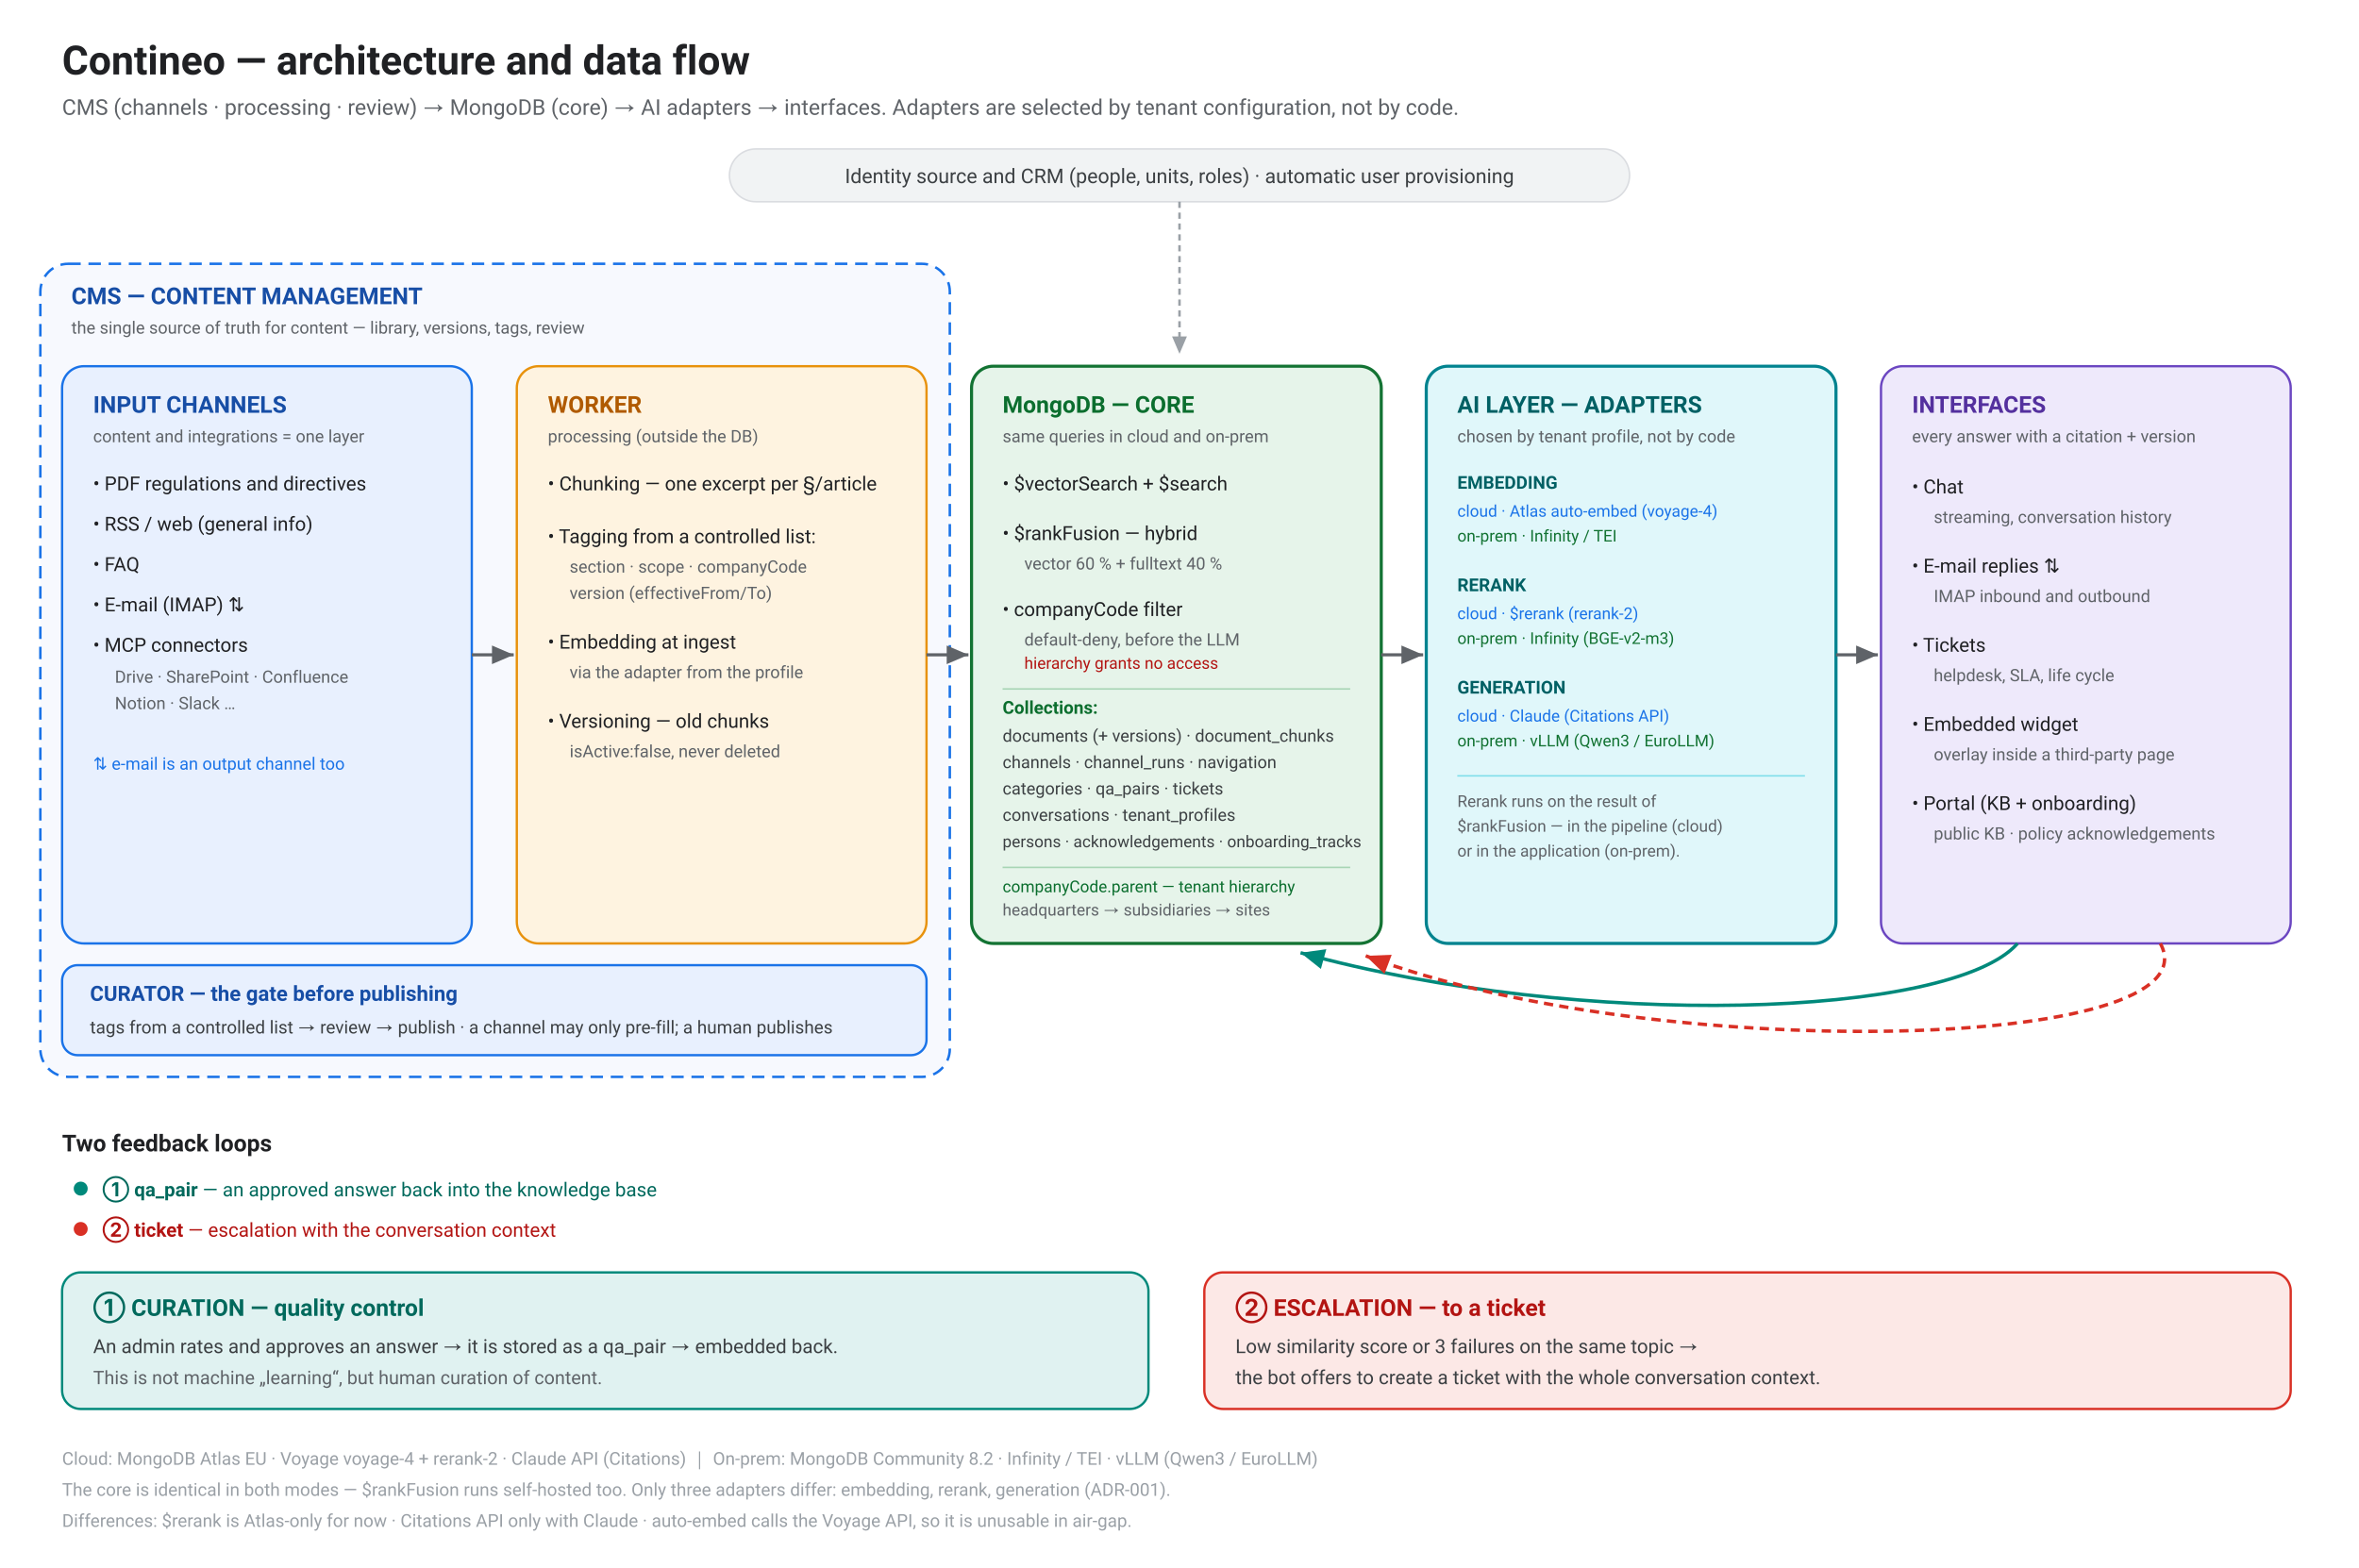
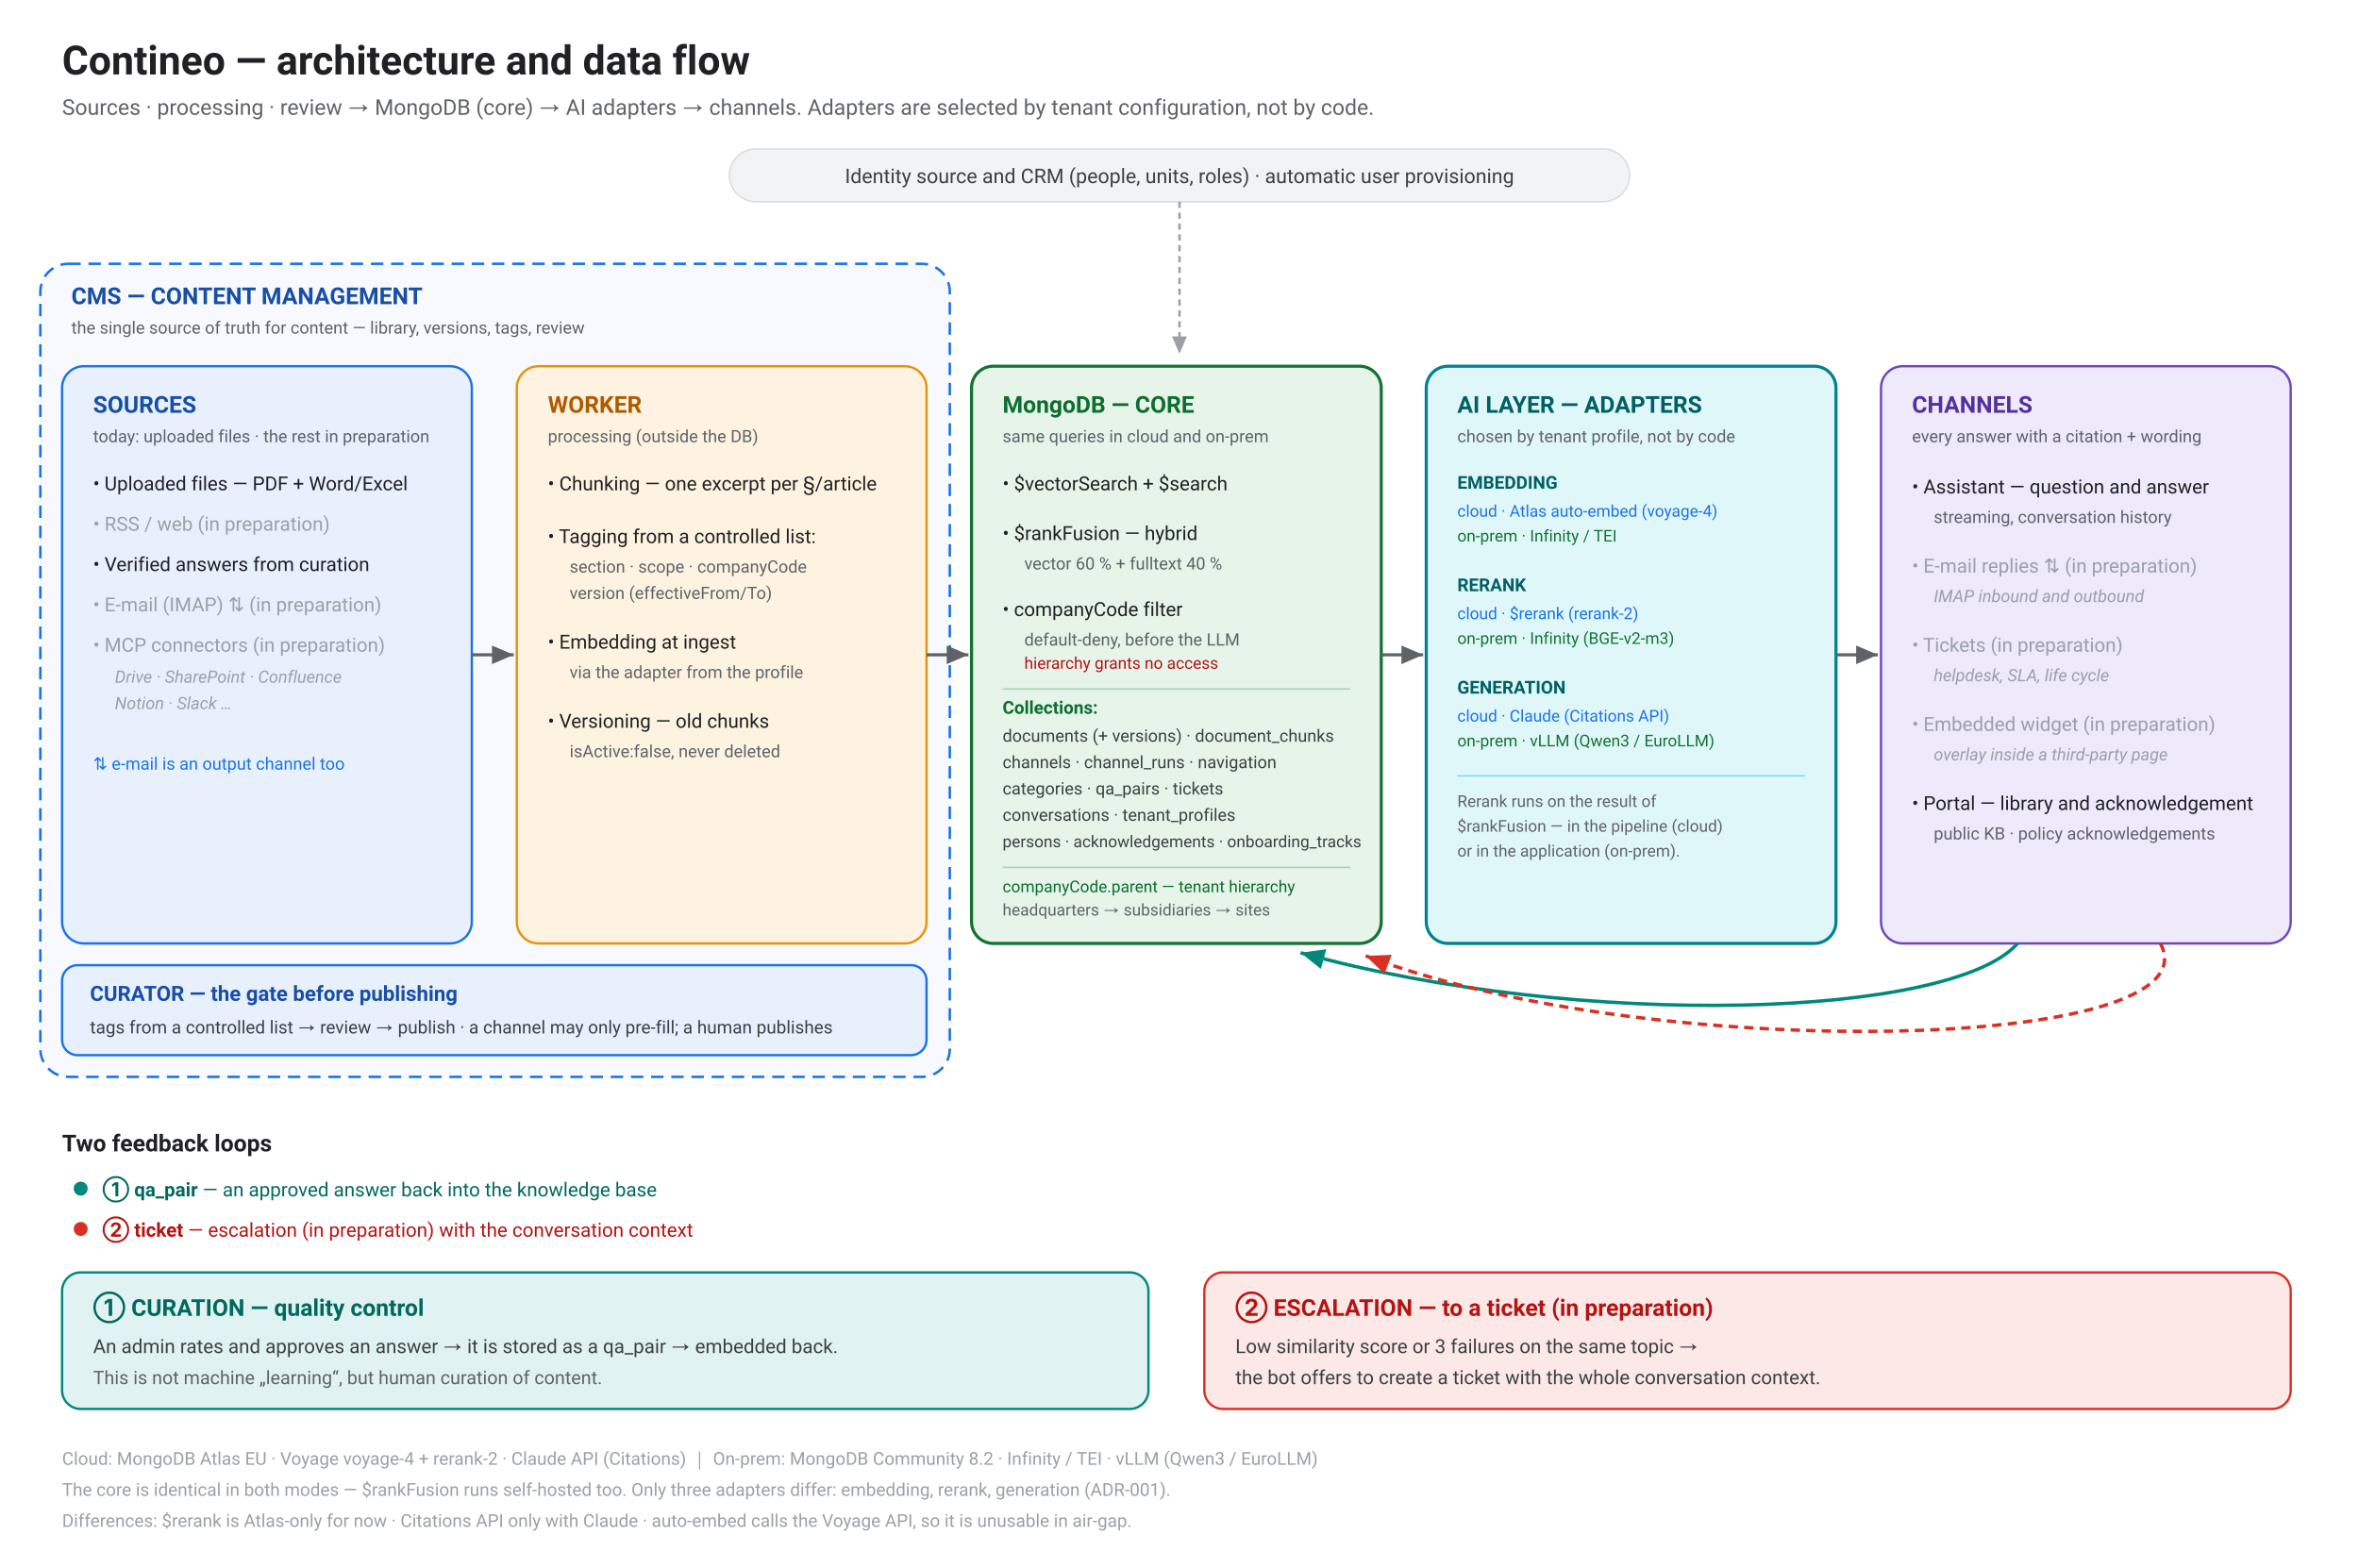
<svg xmlns="http://www.w3.org/2000/svg" viewBox="0 0 1520 1010" font-family="-apple-system, Segoe UI, Roboto, Helvetica, Arial, sans-serif">
  <defs>
    <marker id="arrow" markerWidth="10" markerHeight="10" refX="7" refY="3" orient="auto" markerUnits="strokeWidth">
      <path d="M0,0 L7,3 L0,6 Z" fill="#5f6368" />
    </marker>
    <marker id="arrowTeal" markerWidth="10" markerHeight="10" refX="7" refY="3" orient="auto" markerUnits="strokeWidth">
      <path d="M0,0 L7,3 L0,6 Z" fill="#00897B" />
    </marker>
    <marker id="arrowRed" markerWidth="10" markerHeight="10" refX="7" refY="3" orient="auto" markerUnits="strokeWidth">
      <path d="M0,0 L7,3 L0,6 Z" fill="#D93025" />
    </marker>
    <marker id="arrowGray" markerWidth="10" markerHeight="10" refX="7" refY="3" orient="auto" markerUnits="strokeWidth">
      <path d="M0,0 L7,3 L0,6 Z" fill="#9aa0a6" />
    </marker>
  </defs>
  <text x="40" y="48" font-size="26" font-weight="700" fill="#202124">Contineo — architecture and data flow</text>
-   <text x="40" y="74" font-size="14" fill="#5f6368">CMS (channels · processing · review) → MongoDB (core) → AI adapters → interfaces. Adapters are selected by tenant configuration, not by code.</text>
+   <text x="40" y="74" font-size="14" fill="#5f6368">Sources · processing · review → MongoDB (core) → AI adapters → channels. Adapters are selected by tenant configuration, not by code.</text>
  <rect x="470" y="96" width="580" height="34" rx="17" fill="#F1F3F4" stroke="#dadce0" />
  <text x="760" y="118" font-size="13" fill="#3c4043" text-anchor="middle">Identity source and CRM (people, units, roles) · automatic user provisioning</text>
  <path d="M760,130 L760,228" stroke="#9aa0a6" stroke-width="1.6" stroke-dasharray="4 3" marker-end="url(#arrowGray)" />
  <rect x="26" y="170" width="586" height="524" rx="18" fill="#F7F9FE" stroke="#1A73E8" stroke-width="1.6" stroke-dasharray="8 5" />
  <text x="46" y="196" font-size="15" font-weight="700" fill="#174EA6">CMS — CONTENT MANAGEMENT</text>
  <text x="46" y="215" font-size="11" fill="#5f6368">the single source of truth for content — library, versions, tags, review</text>
  <rect x="40" y="236" width="264" height="372" rx="14" fill="#E8F0FE" stroke="#1A73E8" stroke-width="1.5" />
-   <text x="60" y="266" font-size="15" font-weight="700" fill="#174EA6">INPUT CHANNELS</text>
-   <text x="60" y="285" font-size="11" fill="#5f6368">content and integrations = one layer</text>
+   <text x="60" y="266" font-size="15" font-weight="700" fill="#174EA6">SOURCES</text>
+   <text x="60" y="285" font-size="11" fill="#5f6368">today: uploaded files · the rest in preparation</text>
  <g font-size="12.5" fill="#202124">
-     <text x="60" y="316">• PDF regulations and directives</text>
-     <text x="60" y="342">• RSS / web (general info)</text>
-     <text x="60" y="368">• FAQ</text>
-     <text x="60" y="394">• E-mail (IMAP)  ⇅</text>
-     <text x="60" y="420">• MCP connectors</text>
-     <text x="74" y="440" font-size="11" fill="#5f6368">Drive · SharePoint · Confluence</text>
-     <text x="74" y="457" font-size="11" fill="#5f6368">Notion · Slack …</text>
+     <text x="60" y="316">• Uploaded files — PDF + Word/Excel</text>
+     <text x="60" y="342" fill="#9aa0a6">• RSS / web (in preparation)</text>
+     <text x="60" y="368">• Verified answers from curation</text>
+     <text x="60" y="394" fill="#9aa0a6">• E-mail (IMAP) ⇅ (in preparation)</text>
+     <text x="60" y="420" fill="#9aa0a6">• MCP connectors (in preparation)</text>
+     <text x="74" y="440" font-size="11" fill="#9aa0a6" font-style="italic">Drive · SharePoint · Confluence</text>
+     <text x="74" y="457" font-size="11" fill="#9aa0a6" font-style="italic">Notion · Slack …</text>
  </g>
  <text x="60" y="496" font-size="11" fill="#1A73E8">⇅ e-mail is an output channel too</text>
  <rect x="333" y="236" width="264" height="372" rx="14" fill="#FEF3E0" stroke="#E8920C" stroke-width="1.5" />
  <text x="353" y="266" font-size="15" font-weight="700" fill="#B05A00">WORKER</text>
  <text x="353" y="285" font-size="11" fill="#5f6368">processing (outside the DB)</text>
  <g font-size="12.5" fill="#202124">
    <text x="353" y="316">• Chunking — one excerpt per §/article</text>
    <text x="353" y="350">• Tagging from a controlled list:</text>
    <text x="367" y="369" font-size="11" fill="#5f6368">section · scope · companyCode</text>
    <text x="367" y="386" font-size="11" fill="#5f6368">version (effectiveFrom/To)</text>
    <text x="353" y="418">• Embedding at ingest</text>
    <text x="367" y="437" font-size="11" fill="#5f6368">via the adapter from the profile</text>
    <text x="353" y="469">• Versioning — old chunks</text>
    <text x="367" y="488" font-size="11" fill="#5f6368">isActive:false, never deleted</text>
  </g>
  <rect x="40" y="622" width="557" height="58" rx="10" fill="#E8F0FE" stroke="#1A73E8" stroke-width="1.5" />
  <text x="58" y="645" font-size="13.5" font-weight="700" fill="#174EA6">CURATOR — the gate before publishing</text>
  <text x="58" y="666" font-size="11.5" fill="#3c4043">tags from a controlled list → review → publish · a channel may only pre-fill; a human publishes</text>
  <rect x="626" y="236" width="264" height="372" rx="14" fill="#E6F4EA" stroke="#137333" stroke-width="2" />
  <text x="646" y="266" font-size="15" font-weight="700" fill="#0B6E2E">MongoDB — CORE</text>
  <text x="646" y="285" font-size="11" fill="#5f6368">same queries in cloud and on-prem</text>
  <g font-size="12.5" fill="#202124">
    <text x="646" y="316">• $vectorSearch + $search</text>
    <text x="646" y="348">• $rankFusion — hybrid</text>
    <text x="660" y="367" font-size="11" fill="#5f6368">vector 60 % + fulltext 40 %</text>
    <text x="646" y="397">• companyCode filter</text>
    <text x="660" y="416" font-size="11" fill="#5f6368">default-deny, before the LLM</text>
    <text x="660" y="431" font-size="10.5" fill="#B31412">hierarchy grants no access</text>
  </g>
  <line x1="646" y1="444" x2="870" y2="444" stroke="#A8D5B5" stroke-width="1" />
  <text x="646" y="460" font-size="11.5" fill="#0B6E2E" font-weight="600">Collections:</text>
  <text x="646" y="478" font-size="11" fill="#3c4043">documents (+ versions) · document_chunks</text>
  <text x="646" y="495" font-size="11" fill="#3c4043">channels · channel_runs · navigation</text>
  <text x="646" y="512" font-size="11" fill="#3c4043">categories · qa_pairs · tickets</text>
  <text x="646" y="529" font-size="11" fill="#3c4043">conversations · tenant_profiles</text>
  <text x="646" y="546" font-size="10.5" fill="#3c4043">persons · acknowledgements · onboarding_tracks</text>
  <line x1="646" y1="559" x2="870" y2="559" stroke="#A8D5B5" stroke-width="1" />
  <text x="646" y="575" font-size="10.5" fill="#0B6E2E">companyCode.parent — tenant hierarchy</text>
  <text x="646" y="590" font-size="10.5" fill="#5f6368">headquarters → subsidiaries → sites</text>
  <rect x="919" y="236" width="264" height="372" rx="14" fill="#E0F7FA" stroke="#00838F" stroke-width="2" />
  <text x="939" y="266" font-size="15" font-weight="700" fill="#006064">AI LAYER — ADAPTERS</text>
  <text x="939" y="285" font-size="11" fill="#5f6368">chosen by tenant profile, not by code</text>
  <text x="939" y="315" font-size="11.5" font-weight="700" fill="#006064">EMBEDDING</text>
  <text x="939" y="333" font-size="10.5" fill="#1A73E8">cloud · Atlas auto-embed (voyage-4)</text>
  <text x="939" y="349" font-size="10.5" fill="#137333">on-prem · Infinity / TEI</text>
  <text x="939" y="381" font-size="11.5" font-weight="700" fill="#006064">RERANK</text>
  <text x="939" y="399" font-size="10.5" fill="#1A73E8">cloud · $rerank (rerank-2)</text>
  <text x="939" y="415" font-size="10.5" fill="#137333">on-prem · Infinity (BGE-v2-m3)</text>
  <text x="939" y="447" font-size="11.5" font-weight="700" fill="#006064">GENERATION</text>
  <text x="939" y="465" font-size="10.5" fill="#1A73E8">cloud · Claude (Citations API)</text>
  <text x="939" y="481" font-size="10.5" fill="#137333">on-prem · vLLM (Qwen3 / EuroLLM)</text>
  <line x1="939" y1="500" x2="1163" y2="500" stroke="#80DEEA" stroke-width="1" />
  <text x="939" y="520" font-size="10.5" fill="#5f6368">Rerank runs on the result of</text>
  <text x="939" y="536" font-size="10.5" fill="#5f6368">$rankFusion — in the pipeline (cloud)</text>
  <text x="939" y="552" font-size="10.5" fill="#5f6368">or in the application (on-prem).</text>
  <rect x="1212" y="236" width="264" height="372" rx="14" fill="#EEE9FB" stroke="#6B46C1" stroke-width="1.5" />
-   <text x="1232" y="266" font-size="15" font-weight="700" fill="#54309E">INTERFACES</text>
-   <text x="1232" y="285" font-size="11" fill="#5f6368">every answer with a citation + version</text>
+   <text x="1232" y="266" font-size="15" font-weight="700" fill="#54309E">CHANNELS</text>
+   <text x="1232" y="285" font-size="11" fill="#5f6368">every answer with a citation + wording</text>
  <g font-size="12.5" fill="#202124">
-     <text x="1232" y="318">• Chat</text>
+     <text x="1232" y="318">• Assistant — question and answer</text>
    <text x="1246" y="337" font-size="11" fill="#5f6368">streaming, conversation history</text>
-     <text x="1232" y="369">• E-mail replies  ⇅</text>
-     <text x="1246" y="388" font-size="11" fill="#5f6368">IMAP inbound and outbound</text>
-     <text x="1232" y="420">• Tickets</text>
-     <text x="1246" y="439" font-size="11" fill="#5f6368">helpdesk, SLA, life cycle</text>
-     <text x="1232" y="471">• Embedded widget</text>
-     <text x="1246" y="490" font-size="11" fill="#5f6368">overlay inside a third-party page</text>
-     <text x="1232" y="522">• Portal (KB + onboarding)</text>
+     <text x="1232" y="369" fill="#9aa0a6">• E-mail replies ⇅ (in preparation)</text>
+     <text x="1246" y="388" font-size="11" fill="#9aa0a6" font-style="italic">IMAP inbound and outbound</text>
+     <text x="1232" y="420" fill="#9aa0a6">• Tickets (in preparation)</text>
+     <text x="1246" y="439" font-size="11" fill="#9aa0a6" font-style="italic">helpdesk, SLA, life cycle</text>
+     <text x="1232" y="471" fill="#9aa0a6">• Embedded widget (in preparation)</text>
+     <text x="1246" y="490" font-size="11" fill="#9aa0a6" font-style="italic">overlay inside a third-party page</text>
+     <text x="1232" y="522">• Portal — library and acknowledgement</text>
    <text x="1246" y="541" font-size="11" fill="#5f6368">public KB · policy acknowledgements</text>
  </g>
  <path d="M304,422 L331,422" stroke="#5f6368" stroke-width="2" marker-end="url(#arrow)" />
  <path d="M597,422 L624,422" stroke="#5f6368" stroke-width="2" marker-end="url(#arrow)" />
  <path d="M890,422 L917,422" stroke="#5f6368" stroke-width="2" marker-end="url(#arrow)" />
  <path d="M1183,422 L1210,422" stroke="#5f6368" stroke-width="2" marker-end="url(#arrow)" />
  <path d="M1300,608 C1258,656 1020,664 838,614" fill="none" stroke="#00897B" stroke-width="2.2" marker-end="url(#arrowTeal)" />
  <path d="M1392,608 C1430,678 1064,686 880,616" fill="none" stroke="#D93025" stroke-width="2.2" stroke-dasharray="6 4" marker-end="url(#arrowRed)" />
  <text x="40" y="742" font-size="15" font-weight="700" fill="#202124">Two feedback loops</text>
  <circle cx="52" cy="766" r="4.5" fill="#00897B" />
  <text x="66" y="771" font-size="12.5" fill="#00695C">
    <tspan font-weight="700">① qa_pair</tspan> — an approved answer back into the knowledge base</text>
  <circle cx="52" cy="792" r="4.5" fill="#D93025" />
  <text x="66" y="797" font-size="12.5" fill="#B31412">
-     <tspan font-weight="700">② ticket</tspan> — escalation with the conversation context</text>
+     <tspan font-weight="700">② ticket</tspan> — escalation (in preparation) with the conversation context</text>
  <rect x="40" y="820" width="700" height="88" rx="12" fill="#E0F2F1" stroke="#00897B" stroke-width="1.5" />
  <text x="60" y="848" font-size="15" font-weight="700" fill="#00695C">① CURATION — quality control</text>
  <text x="60" y="872" font-size="12.5" fill="#3c4043">An admin rates and approves an answer → it is stored as a qa_pair → embedded back.</text>
  <text x="60" y="892" font-size="12" fill="#5f6368">This is not machine „learning“, but human curation of content.</text>
  <rect x="776" y="820" width="700" height="88" rx="12" fill="#FCE8E6" stroke="#D93025" stroke-width="1.5" />
-   <text x="796" y="848" font-size="15" font-weight="700" fill="#B31412">② ESCALATION — to a ticket</text>
+   <text x="796" y="848" font-size="15" font-weight="700" fill="#B31412">② ESCALATION — to a ticket (in preparation)</text>
  <text x="796" y="872" font-size="12.5" fill="#3c4043">Low similarity score or 3 failures on the same topic →</text>
  <text x="796" y="892" font-size="12.5" fill="#3c4043">the bot offers to create a ticket with the whole conversation context.</text>
  <text x="40" y="944" font-size="11.5" fill="#9aa0a6">Cloud: MongoDB Atlas EU · Voyage voyage-4 + rerank-2 · Claude API (Citations)  │  On-prem: MongoDB Community 8.2 · Infinity / TEI · vLLM (Qwen3 / EuroLLM)</text>
  <text x="40" y="964" font-size="11.5" fill="#9aa0a6">The core is identical in both modes — $rankFusion runs self-hosted too. Only three adapters differ: embedding, rerank, generation (ADR-001).</text>
  <text x="40" y="984" font-size="11.5" fill="#9aa0a6">Differences: $rerank is Atlas-only for now · Citations API only with Claude · auto-embed calls the Voyage API, so it is unusable in air-gap.</text>
</svg>
